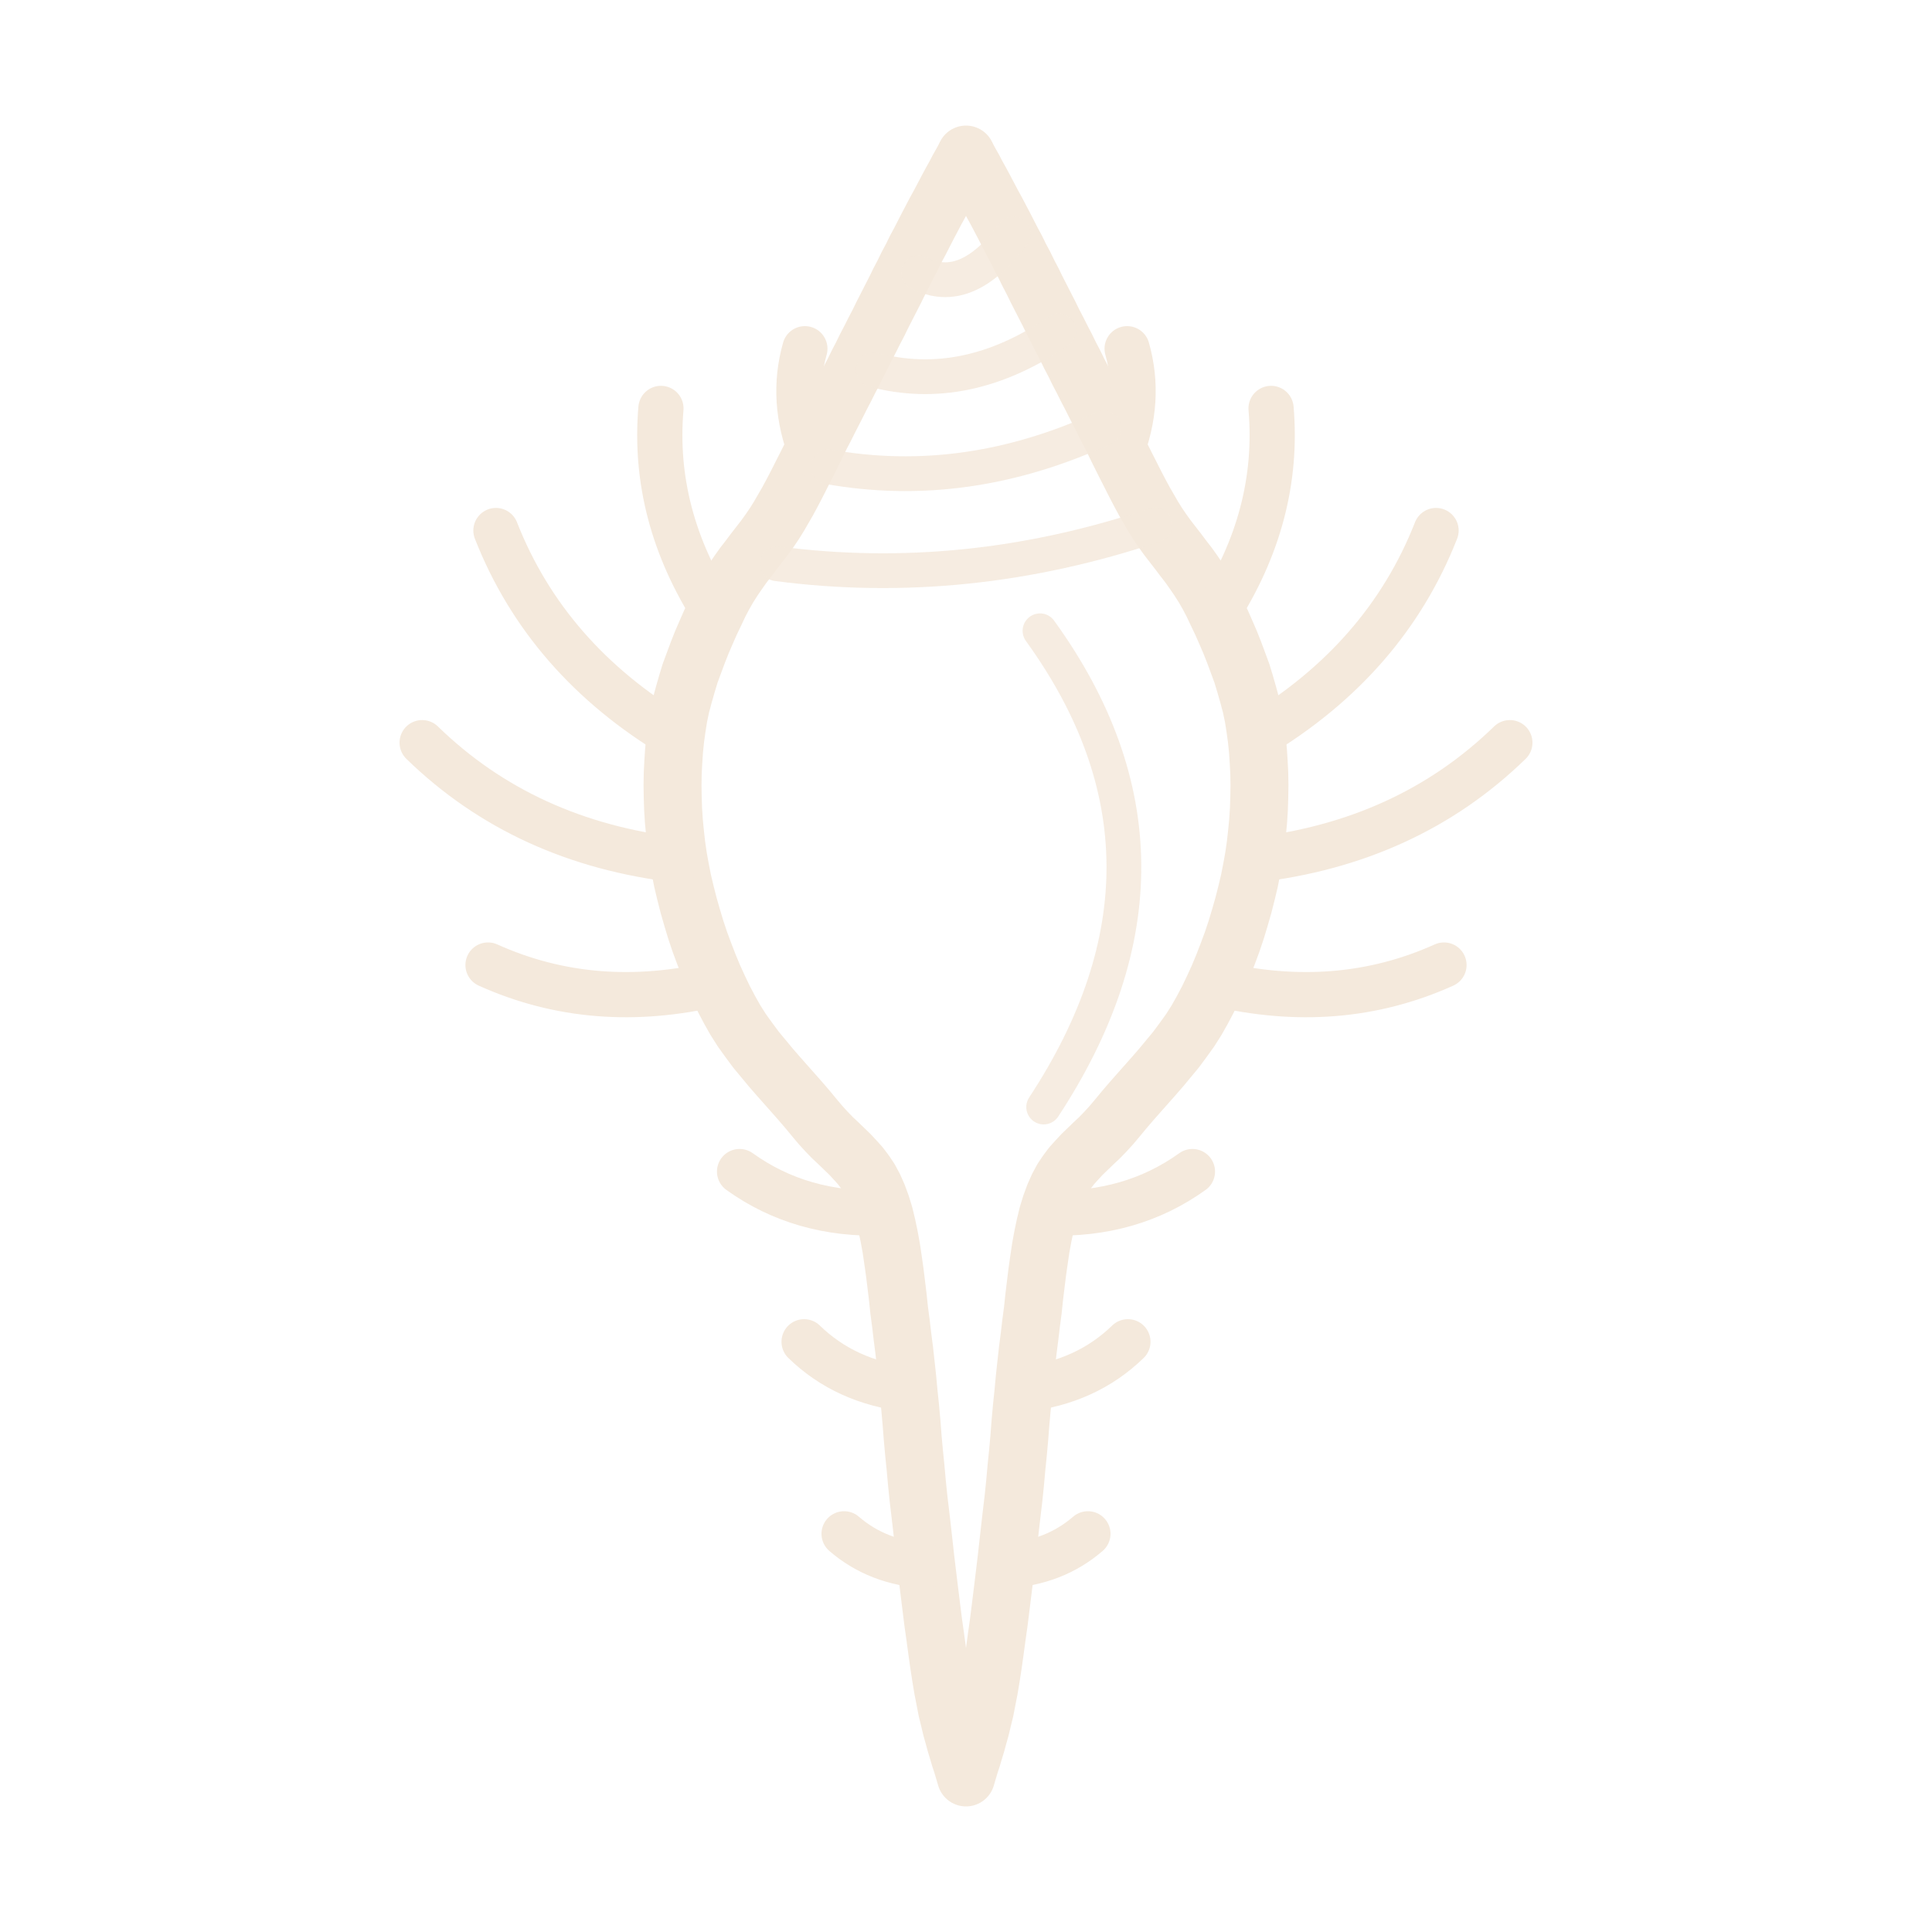
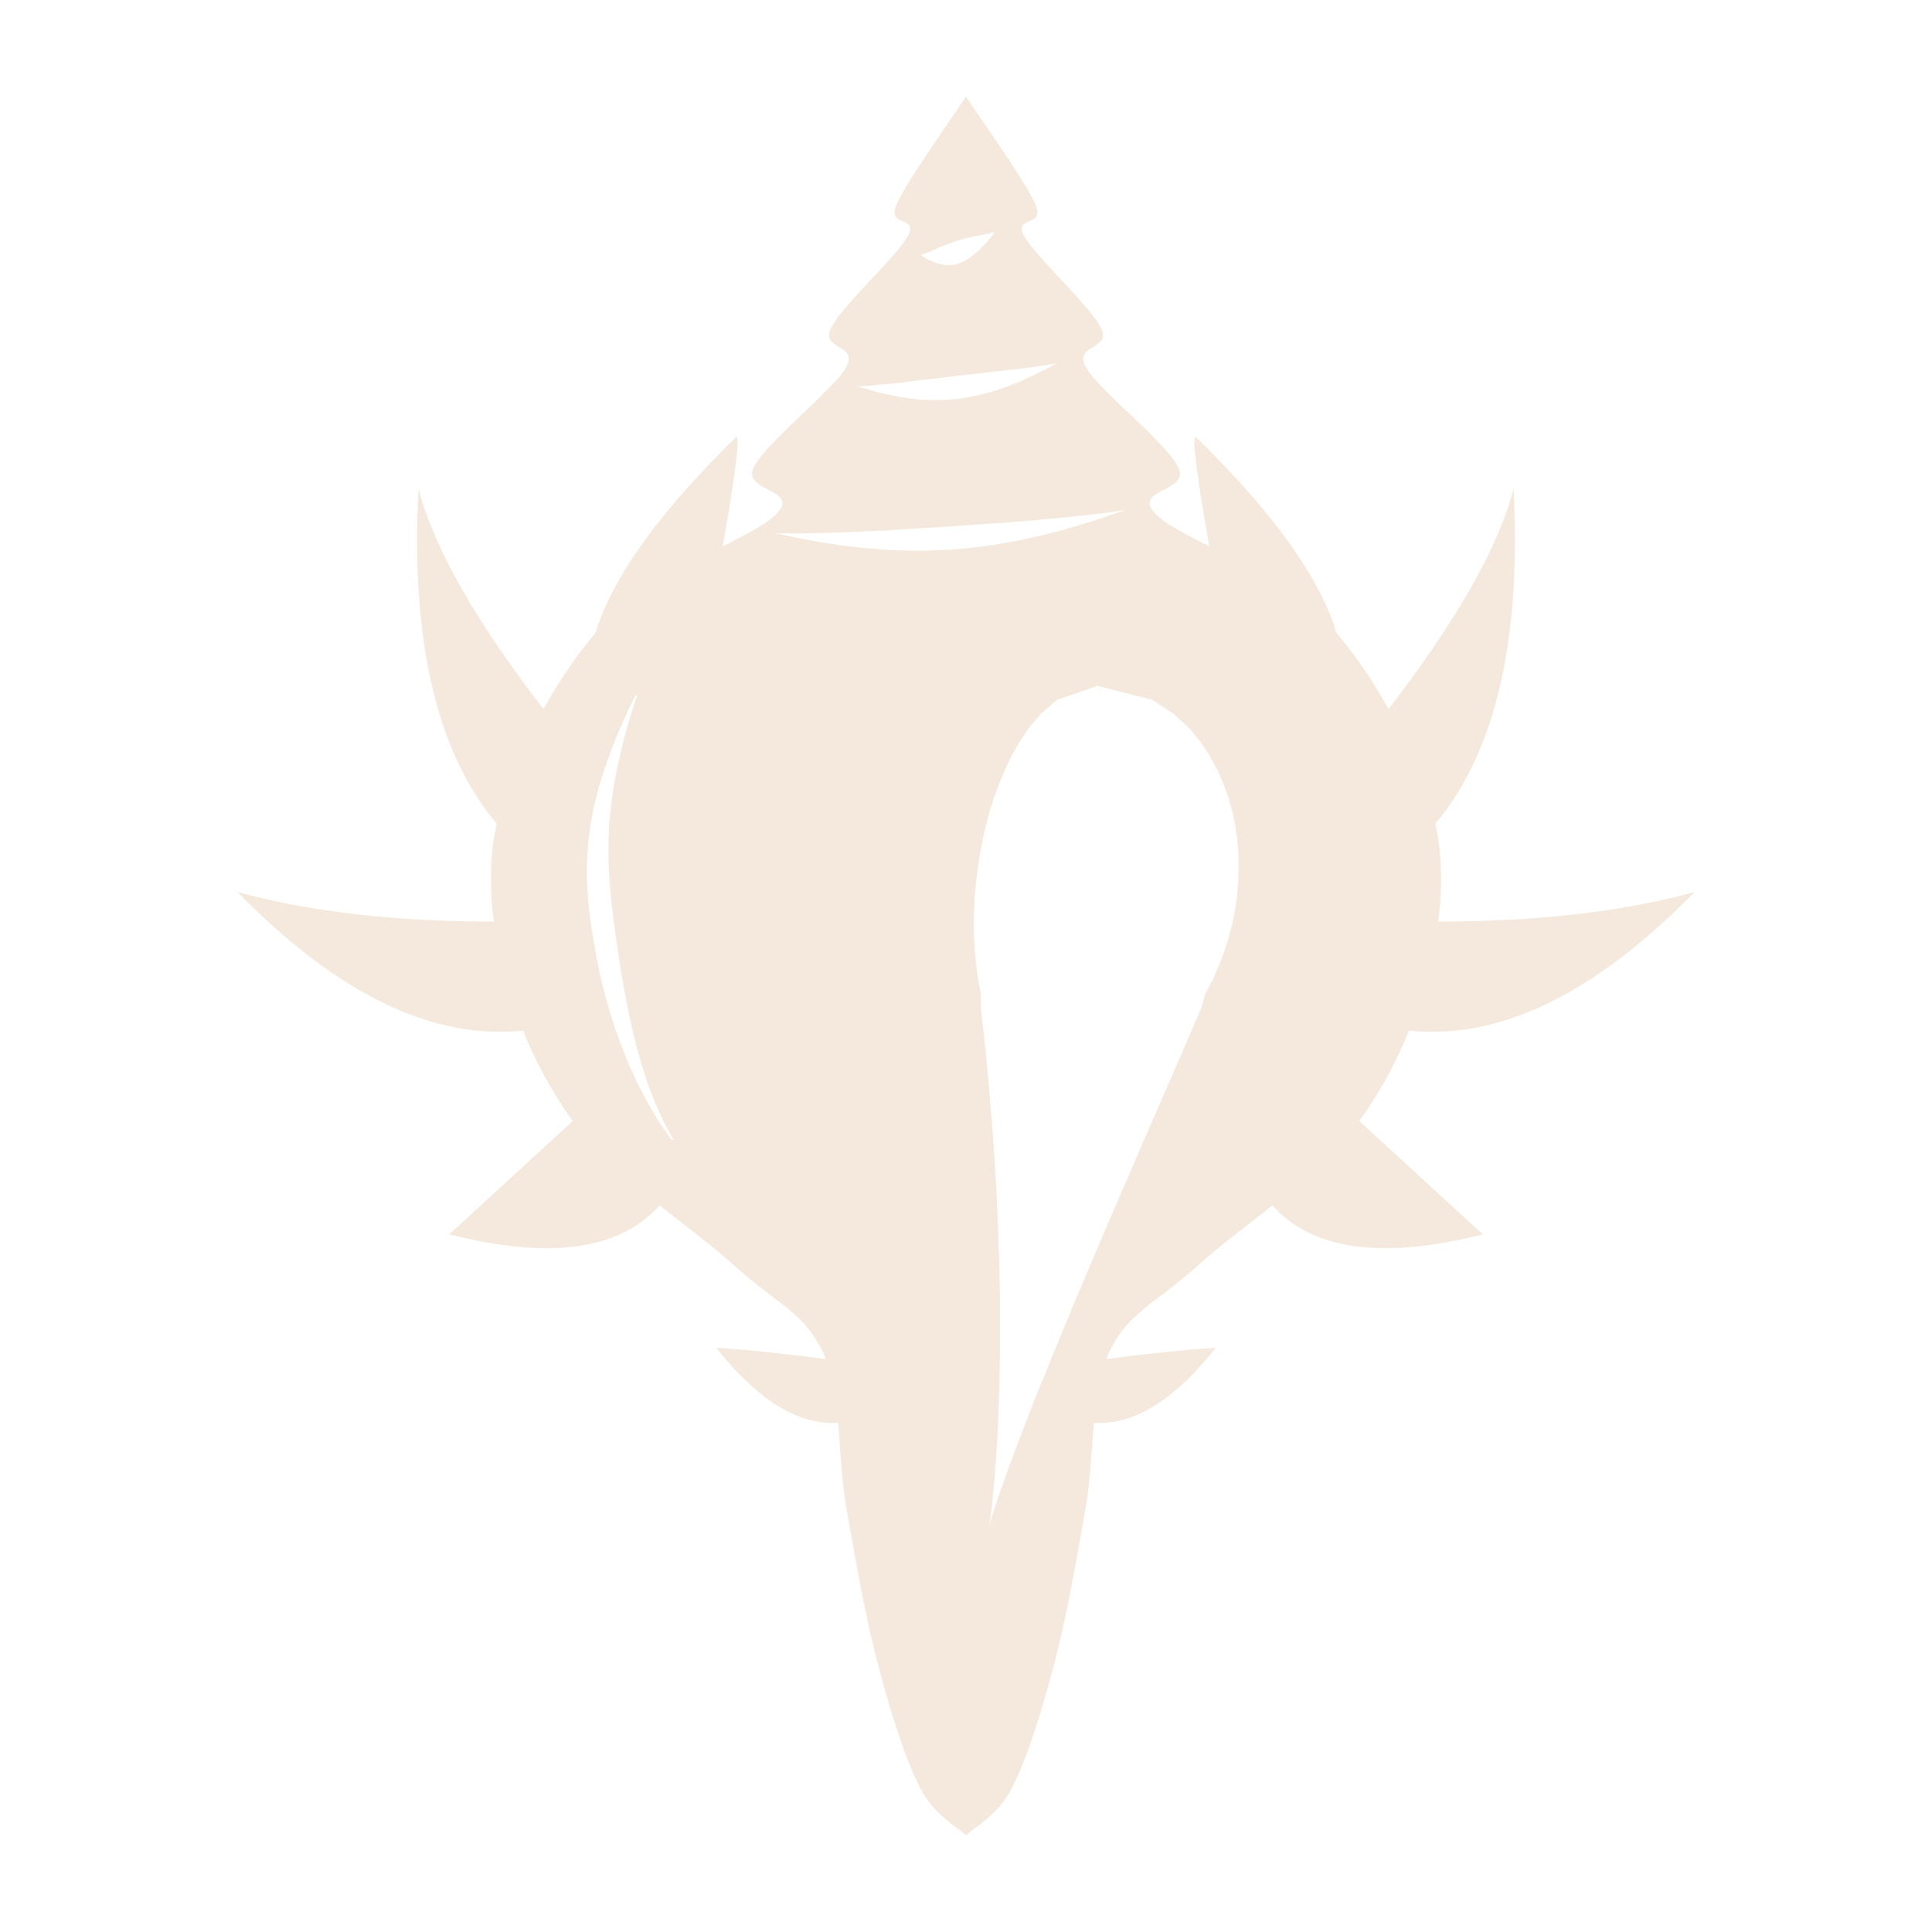
<svg xmlns="http://www.w3.org/2000/svg" viewBox="0 0 100 100" width="100" height="100">
-   <g fill="none" stroke="#F4E9DC" stroke-width="3" stroke-linecap="round" stroke-linejoin="round">
-     <path d="M50 8L50.1 8.2L50.23 8.44L50.39 8.72L50.55 9.03L50.74 9.37L50.94 9.74L51.14 10.12L51.35 10.52L51.57 10.92L51.78 11.32L51.99 11.72L52.19 12.11L52.39 12.5L52.6 12.89L52.8 13.3L53.02 13.71L53.23 14.14L53.45 14.56L53.66 14.99L53.88 15.42L54.1 15.85L54.32 16.28L54.53 16.71L54.75 17.13L54.96 17.55L55.18 17.97L55.39 18.4L55.61 18.82L55.82 19.25L56.04 19.67L56.25 20.09L56.47 20.51L56.68 20.93L56.89 21.34L57.1 21.75L57.3 22.15L57.51 22.55L57.7 22.94L57.89 23.33L58.08 23.71L58.27 24.09L58.46 24.46L58.65 24.84L58.84 25.21L59.04 25.59L59.24 25.96L59.46 26.34L59.68 26.72L59.91 27.09L60.16 27.46L60.42 27.82L60.69 28.17L60.97 28.53L61.24 28.89L61.52 29.25L61.79 29.63L62.05 30.01L62.31 30.42L62.55 30.84L62.78 31.28L63 31.75L63.23 32.23L63.45 32.73L63.67 33.24L63.88 33.77L64.08 34.31L64.28 34.85L64.45 35.41L64.61 35.97L64.76 36.53L64.88 37.1L64.97 37.67L65.05 38.25L65.11 38.84L65.15 39.44L65.18 40.04L65.19 40.65L65.18 41.27L65.16 41.89L65.12 42.51L65.06 43.13L64.99 43.75L64.9 44.37L64.79 44.98L64.67 45.59L64.52 46.22L64.36 46.85L64.18 47.48L63.99 48.11L63.78 48.74L63.55 49.36L63.31 49.98L63.06 50.58L62.79 51.17L62.52 51.73L62.23 52.28L61.93 52.81L61.6 53.33L61.24 53.83L60.87 54.33L60.48 54.8L60.09 55.27L59.69 55.73L59.3 56.17L58.91 56.61L58.54 57.03L58.18 57.45L57.85 57.85L57.53 58.23L57.22 58.57L56.91 58.89L56.6 59.18L56.3 59.47L56.01 59.75L55.74 60.04L55.47 60.34L55.22 60.67L54.98 61.03L54.77 61.42L54.57 61.87L54.39 62.36L54.23 62.88L54.1 63.42L53.98 63.99L53.87 64.59L53.78 65.2L53.69 65.83L53.61 66.48L53.53 67.14L53.46 67.81L53.37 68.49L53.29 69.17L53.2 69.87L53.12 70.59L53.04 71.33L52.97 72.08L52.89 72.85L52.82 73.63L52.76 74.41L52.69 75.19L52.61 75.98L52.54 76.76L52.46 77.54L52.37 78.3L52.28 79.08L52.19 79.88L52.1 80.69L52 81.52L51.9 82.34L51.8 83.15L51.7 83.95L51.59 84.73L51.49 85.47L51.39 86.18L51.29 86.83L51.19 87.43L51.08 87.99L50.98 88.51L50.86 89L50.75 89.46L50.63 89.89L50.52 90.29L50.41 90.65L50.31 90.99L50.21 91.29L50.13 91.56L50.06 91.79L50 92L49.94 91.79L49.87 91.56L49.79 91.29L49.69 90.99L49.59 90.65L49.48 90.29L49.37 89.89L49.25 89.46L49.14 89L49.02 88.51L48.92 87.99L48.81 87.43L48.71 86.83L48.61 86.18L48.51 85.47L48.41 84.73L48.3 83.95L48.2 83.15L48.1 82.34L48 81.52L47.9 80.69L47.81 79.88L47.72 79.08L47.63 78.3L47.54 77.54L47.46 76.76L47.39 75.98L47.31 75.19L47.24 74.41L47.18 73.63L47.11 72.85L47.03 72.08L46.96 71.33L46.88 70.59L46.8 69.87L46.71 69.17L46.63 68.49L46.54 67.81L46.47 67.14L46.39 66.48L46.31 65.83L46.22 65.2L46.13 64.59L46.02 63.99L45.9 63.42L45.77 62.88L45.61 62.36L45.43 61.87L45.23 61.42L45.02 61.03L44.78 60.67L44.53 60.34L44.26 60.04L43.99 59.75L43.7 59.47L43.4 59.18L43.09 58.89L42.78 58.57L42.47 58.23L42.15 57.85L41.82 57.45L41.46 57.03L41.09 56.61L40.7 56.17L40.31 55.73L39.91 55.27L39.52 54.8L39.13 54.33L38.76 53.83L38.4 53.33L38.07 52.81L37.77 52.28L37.48 51.73L37.21 51.17L36.94 50.58L36.69 49.98L36.45 49.36L36.22 48.74L36.01 48.11L35.82 47.48L35.64 46.85L35.48 46.22L35.33 45.59L35.21 44.98L35.1 44.37L35.01 43.75L34.94 43.13L34.88 42.51L34.84 41.89L34.82 41.27L34.81 40.65L34.82 40.04L34.85 39.44L34.89 38.84L34.95 38.25L35.03 37.67L35.12 37.1L35.24 36.53L35.39 35.97L35.55 35.41L35.72 34.85L35.92 34.31L36.12 33.77L36.33 33.24L36.55 32.73L36.77 32.23L37 31.75L37.22 31.28L37.45 30.84L37.69 30.42L37.95 30.01L38.21 29.63L38.48 29.25L38.76 28.89L39.03 28.53L39.31 28.17L39.58 27.82L39.84 27.46L40.09 27.09L40.32 26.72L40.54 26.34L40.76 25.96L40.96 25.59L41.16 25.21L41.35 24.84L41.54 24.46L41.73 24.09L41.92 23.71L42.11 23.33L42.3 22.94L42.49 22.55L42.7 22.15L42.9 21.75L43.11 21.34L43.32 20.93L43.53 20.51L43.75 20.09L43.96 19.67L44.18 19.25L44.39 18.82L44.61 18.4L44.82 17.97L45.04 17.55L45.25 17.13L45.47 16.71L45.68 16.28L45.9 15.85L46.12 15.42L46.34 14.99L46.55 14.56L46.77 14.14L46.98 13.71L47.2 13.3L47.4 12.89L47.61 12.5L47.81 12.11L48.01 11.72L48.22 11.32L48.43 10.92L48.65 10.52L48.86 10.12L49.06 9.74L49.26 9.37L49.45 9.03L49.61 8.72L49.77 8.44L49.9 8.2L50 8Z" />
-     <path d="M57.99 23.52Q59.1 20.72 58.34 18.05M42.01 23.52Q40.9 20.72 41.66 18.05M63 31.74Q66.26 26.67 65.79 21.14M37 31.74Q33.74 26.67 34.21 21.14M65.03 38.13Q71.71 34.13 74.33 27.46M34.97 38.13Q28.29 34.13 25.67 27.46M64.87 44.52Q72.85 43.6 78.15 38.44M35.13 44.52Q27.15 43.6 21.85 38.44M62.91 50.91Q69.26 52.42 74.74 49.95M37.09 50.91Q30.74 52.42 25.26 49.95M54.26 62.78Q58.53 62.93 61.72 60.64M45.74 62.78Q41.47 62.93 38.28 60.64M52.98 71.91Q56.23 71.54 58.38 69.45M47.02 71.91Q43.77 71.54 41.62 69.45M52.05 81.04Q54.56 80.9 56.31 79.39M47.95 81.04Q45.44 80.9 43.69 79.39" stroke-width="2.34" />
-     <path d="M47.55 14.12Q50 15.4 52.45 12.11M45.2 19.14Q50 20.42 54.8 17.13M42.86 24.16Q50 25.44 57.14 22.15M40.22 29.18Q50 30.46 59.78 27.17M53.83 32.65Q62.42 44.52 54.02 57.3" stroke-width="1.8" opacity=".85" />
+   <g fill="#F4E9DC">
+     <path fill-rule="evenodd" d="M50 5L50.16 5.24L50.36 5.54L50.61 5.9L50.89 6.31L51.19 6.75L51.51 7.22L51.84 7.7L52.16 8.19L52.48 8.67L52.77 9.13L53.04 9.56L53.27 9.96L53.46 10.31L53.6 10.6L53.68 10.83L53.69 11.01L53.67 11.15L53.6 11.26L53.51 11.34L53.4 11.4L53.27 11.45L53.16 11.5L53.05 11.56L52.96 11.63L52.9 11.72L52.88 11.84L52.91 12L53 12.2L53.16 12.45L53.37 12.74L53.64 13.07L53.95 13.42L54.29 13.79L54.64 14.18L55.01 14.57L55.38 14.97L55.74 15.36L56.07 15.74L56.38 16.1L56.64 16.43L56.85 16.74L57 17L57.08 17.22L57.09 17.4L57.05 17.56L56.96 17.68L56.84 17.79L56.7 17.89L56.55 17.98L56.4 18.07L56.27 18.16L56.16 18.28L56.09 18.41L56.06 18.57L56.1 18.77L56.2 19L56.38 19.28L56.64 19.6L56.97 19.95L57.34 20.33L57.75 20.74L58.18 21.15L58.63 21.57L59.07 22L59.5 22.42L59.9 22.83L60.27 23.21L60.58 23.58L60.83 23.91L61 24.2L61.08 24.45L61.06 24.66L60.96 24.85L60.81 25L60.61 25.14L60.39 25.27L60.16 25.39L59.94 25.51L59.74 25.64L59.6 25.78L59.51 25.94L59.5 26.12L59.6 26.34L59.8 26.6L60.12 26.88L60.55 27.18L61.07 27.48L61.66 27.8L62.31 28.14L63 28.49L63.73 28.86L64.48 29.24L65.22 29.65L65.96 30.07L66.67 30.52L67.34 30.99L67.95 31.48L68.5 32L69 32.55L69.5 33.15L69.99 33.78L70.47 34.44L70.93 35.13L71.37 35.84L71.79 36.56L72.2 37.28L72.57 38.01L72.92 38.74L73.24 39.46L73.53 40.16L73.78 40.84L74 41.5L74.18 42.14L74.32 42.77L74.44 43.39L74.52 44L74.57 44.61L74.59 45.21L74.59 45.81L74.57 46.41L74.52 47.01L74.45 47.6L74.36 48.2L74.26 48.79L74.14 49.4L74 50L73.85 50.61L73.67 51.23L73.48 51.85L73.27 52.47L73.03 53.1L72.78 53.72L72.5 54.34L72.2 54.96L71.89 55.57L71.55 56.18L71.19 56.78L70.82 57.36L70.42 57.94L70 58.5L69.54 59.05L69.04 59.6L68.49 60.14L67.91 60.68L67.3 61.21L66.67 61.74L66.04 62.25L65.4 62.75L64.77 63.25L64.15 63.73L63.56 64.19L63 64.64L62.48 65.08L62 65.5L61.56 65.89L61.13 66.24L60.73 66.57L60.34 66.87L59.97 67.15L59.61 67.42L59.27 67.69L58.96 67.96L58.65 68.24L58.37 68.53L58.1 68.85L57.85 69.2L57.62 69.58L57.4 70L57.21 70.46L57.05 70.96L56.93 71.48L56.82 72.03L56.74 72.6L56.67 73.18L56.61 73.78L56.56 74.39L56.52 75L56.47 75.61L56.42 76.22L56.36 76.83L56.29 77.42L56.2 78L56.1 78.57L56 79.16L55.89 79.74L55.79 80.33L55.68 80.92L55.57 81.51L55.46 82.09L55.35 82.68L55.23 83.25L55.11 83.82L54.99 84.38L54.86 84.94L54.73 85.47L54.6 86L54.46 86.52L54.32 87.04L54.17 87.56L54.02 88.08L53.87 88.6L53.71 89.1L53.55 89.59L53.39 90.07L53.23 90.54L53.06 90.98L52.9 91.4L52.73 91.79L52.56 92.16L52.4 92.5L52.23 92.81L52.05 93.09L51.86 93.35L51.66 93.58L51.46 93.79L51.26 93.98L51.06 94.16L50.87 94.31L50.69 94.46L50.52 94.58L50.36 94.7L50.22 94.81L50.1 94.91L50 95L49.9 94.91L49.78 94.81L49.64 94.7L49.48 94.58L49.31 94.46L49.13 94.31L48.94 94.16L48.74 93.98L48.54 93.79L48.34 93.58L48.14 93.35L47.95 93.09L47.77 92.81L47.6 92.5L47.44 92.16L47.27 91.79L47.1 91.4L46.94 90.98L46.77 90.54L46.61 90.07L46.45 89.59L46.29 89.1L46.13 88.6L45.98 88.08L45.83 87.56L45.68 87.04L45.54 86.52L45.4 86L45.27 85.47L45.14 84.94L45.01 84.38L44.89 83.82L44.77 83.25L44.65 82.68L44.54 82.09L44.43 81.51L44.32 80.92L44.21 80.33L44.11 79.74L44 79.16L43.9 78.57L43.8 78L43.71 77.42L43.64 76.83L43.58 76.22L43.53 75.61L43.48 75L43.44 74.39L43.39 73.78L43.33 73.18L43.26 72.6L43.18 72.03L43.07 71.48L42.95 70.96L42.79 70.46L42.6 70L42.38 69.58L42.15 69.2L41.9 68.85L41.63 68.53L41.35 68.24L41.04 67.96L40.73 67.69L40.39 67.42L40.03 67.15L39.66 66.87L39.27 66.57L38.87 66.24L38.44 65.89L38 65.5L37.52 65.08L37 64.64L36.44 64.19L35.85 63.73L35.23 63.25L34.6 62.75L33.96 62.25L33.33 61.74L32.7 61.21L32.09 60.68L31.51 60.14L30.96 59.6L30.46 59.05L30 58.5L29.58 57.94L29.18 57.36L28.81 56.78L28.45 56.18L28.11 55.57L27.8 54.96L27.5 54.34L27.22 53.72L26.97 53.1L26.73 52.47L26.52 51.85L26.33 51.23L26.15 50.61L26 50L25.86 49.4L25.74 48.79L25.64 48.2L25.55 47.6L25.48 47.01L25.43 46.41L25.41 45.81L25.41 45.21L25.43 44.61L25.48 44L25.56 43.39L25.68 42.77L25.82 42.14L26 41.5L26.22 40.84L26.47 40.16L26.76 39.46L27.08 38.74L27.43 38.01L27.8 37.28L28.21 36.56L28.63 35.84L29.07 35.13L29.53 34.44L30.01 33.78L30.5 33.15L31 32.55L31.5 32L32.05 31.48L32.66 30.99L33.33 30.52L34.04 30.07L34.78 29.65L35.52 29.24L36.27 28.86L37 28.49L37.69 28.14L38.34 27.8L38.93 27.48L39.45 27.18L39.88 26.88L40.2 26.6L40.4 26.34L40.5 26.12L40.49 25.94L40.4 25.78L40.26 25.64L40.06 25.51L39.84 25.39L39.61 25.27L39.39 25.14L39.19 25L39.04 24.85L38.94 24.66L38.92 24.45L39 24.2L39.17 23.91L39.42 23.58L39.73 23.21L40.1 22.83L40.5 22.42L40.93 22L41.38 21.57L41.82 21.15L42.25 20.74L42.66 20.33L43.03 19.95L43.36 19.6L43.62 19.28L43.8 19L43.9 18.77L43.94 18.57L43.91 18.41L43.84 18.28L43.73 18.16L43.6 18.07L43.45 17.98L43.3 17.89L43.16 17.79L43.04 17.68L42.95 17.56L42.91 17.4L42.92 17.22L43 17L43.15 16.74L43.36 16.43L43.62 16.1L43.93 15.74L44.26 15.36L44.62 14.97L44.99 14.57L45.36 14.18L45.71 13.79L46.05 13.42L46.36 13.07L46.63 12.74L46.84 12.45L47 12.2L47.09 12L47.12 11.84L47.1 11.72L47.04 11.63L46.95 11.56L46.84 11.5L46.73 11.45L46.6 11.4L46.49 11.34L46.4 11.26L46.33 11.15L46.31 11.01L46.32 10.83L46.4 10.6L46.54 10.31L46.73 9.96L46.96 9.56L47.23 9.13L47.52 8.67L47.84 8.19L48.16 7.7L48.49 7.22L48.81 6.75L49.11 6.31L49.39 5.9L49.64 5.54L49.84 5.24ZM47.64 13.2L47.89 13.11L48.13 13.02L48.37 12.92L48.61 12.81L48.85 12.71L49.1 12.62L49.34 12.53L49.58 12.45L49.82 12.38L50.06 12.32L50.3 12.26L50.55 12.21L50.79 12.17L51.03 12.12L51.27 12.06L51.51 12L51.51 12L51.27 12.3L51.03 12.58L50.79 12.83L50.55 13.06L50.3 13.26L50.06 13.43L49.82 13.56L49.58 13.65L49.34 13.71L49.1 13.73L48.85 13.71L48.61 13.66L48.37 13.58L48.13 13.48L47.89 13.35L47.64 13.2ZM44.39 20L45.03 19.96L45.68 19.9L46.32 19.84L46.97 19.76L47.61 19.68L48.26 19.61L48.9 19.53L49.55 19.45L50.19 19.38L50.84 19.31L51.49 19.23L52.13 19.16L52.78 19.09L53.42 19L54.07 18.91L54.71 18.8L54.71 18.8L54.07 19.14L53.42 19.46L52.78 19.75L52.13 20.01L51.49 20.23L50.84 20.41L50.19 20.55L49.55 20.65L48.9 20.7L48.26 20.71L47.61 20.68L46.97 20.61L46.32 20.5L45.68 20.36L45.03 20.19L44.39 20ZM40.12 27.6L41.25 27.61L42.39 27.59L43.52 27.56L44.65 27.51L45.78 27.46L46.92 27.39L48.05 27.32L49.18 27.25L50.31 27.17L51.45 27.09L52.58 27.01L53.71 26.91L54.84 26.81L55.98 26.69L57.11 26.56L58.24 26.4L58.24 26.4L57.11 26.79L55.98 27.15L54.84 27.48L53.71 27.76L52.58 28L51.45 28.2L50.31 28.35L49.18 28.45L48.05 28.5L46.92 28.5L45.78 28.45L44.65 28.36L43.52 28.23L42.39 28.05L41.25 27.84L40.12 27.6ZM56.8 35.5L59.65 36.23L60.75 36.95L61.53 37.67L62.14 38.4L62.62 39.13L63.01 39.85L63.33 40.58L63.59 41.3L63.79 42.02L63.94 42.75L64.04 43.48L64.1 44.2L64.11 44.92L64.09 45.65L64.03 46.38L63.92 47.1L63.78 47.83L63.59 48.55L63.36 49.27L63.08 50L62.76 50.73L62.38 51.45L62.18 52.17L61.87 52.9L61.55 53.63L61.24 54.35L60.92 55.08L60.61 55.8L60.29 56.52L59.98 57.25L59.66 57.98L59.35 58.7L59.03 59.42L58.72 60.15L58.41 60.88L58.09 61.6L57.78 62.33L57.47 63.05L57.16 63.77L56.85 64.5L56.54 65.22L56.23 65.95L55.93 66.67L55.62 67.4L55.32 68.13L55.02 68.85L54.72 69.58L54.42 70.3L54.13 71.03L53.83 71.75L53.54 72.47L53.26 73.2L52.98 73.92L52.7 74.65L52.43 75.38L52.16 76.1L51.9 76.83L51.65 77.55L51.41 78.28L51.2 79L51.2 79L51.3 78.28L51.38 77.55L51.45 76.83L51.51 76.1L51.56 75.38L51.61 74.65L51.65 73.92L51.68 73.2L51.7 72.47L51.73 71.75L51.74 71.03L51.75 70.3L51.76 69.58L51.76 68.85L51.76 68.13L51.76 67.4L51.75 66.67L51.73 65.95L51.72 65.22L51.69 64.5L51.67 63.77L51.64 63.05L51.61 62.33L51.57 61.6L51.53 60.88L51.49 60.15L51.44 59.42L51.39 58.7L51.33 57.98L51.27 57.25L51.21 56.52L51.15 55.8L51.08 55.08L51.01 54.35L50.93 53.63L50.85 52.9L50.77 52.17L50.77 51.45L50.63 50.73L50.53 50L50.46 49.27L50.42 48.55L50.4 47.83L50.42 47.1L50.45 46.38L50.52 45.65L50.61 44.92L50.72 44.2L50.86 43.48L51.02 42.75L51.22 42.02L51.44 41.3L51.71 40.58L52.01 39.85L52.36 39.13L52.77 38.4L53.26 37.67L53.87 36.95L54.7 36.23L56.8 35.5ZM32.88 36L32.42 36.96L32 37.92L31.62 38.88L31.28 39.83L30.98 40.79L30.74 41.75L30.56 42.71L30.44 43.67L30.38 44.63L30.38 45.58L30.44 46.54L30.54 47.5L30.68 48.46L30.85 49.42L31.04 50.38L31.27 51.33L31.54 52.29L31.84 53.25L32.19 54.21L32.58 55.17L33.02 56.13L33.52 57.08L34.09 58.04L34.76 59L34.86 59L34.34 58.04L33.91 57.08L33.54 56.13L33.23 55.17L32.96 54.21L32.72 53.25L32.51 52.29L32.33 51.33L32.16 50.38L32.01 49.42L31.87 48.46L31.74 47.5L31.63 46.54L31.55 45.58L31.5 44.63L31.49 43.67L31.53 42.71L31.62 41.75L31.75 40.79L31.93 39.83L32.14 38.88L32.38 37.92L32.66 36.96L32.98 36Z" />
+     <path d="M62.63 28.5Q61.57 22.5 61.9 22.62Q68.41 28.99 69.37 33.5ZM37.37 28.5Q38.43 22.5 38.1 22.62Q31.59 28.99 30.63 33.5ZM71.64 37Q77.16 29.9 78.34 25.29Q78.98 37.49 73.97 43ZM28.36 37Q22.84 29.9 21.66 25.29Q21.02 37.49 26.03 43ZM74.04 47.7Q81.99 47.74 87.71 46.17Q79.77 54.29 72.55 53.3ZM25.96 47.7Q18.01 47.74 12.29 46.17Q20.23 54.29 27.45 53.3ZM70.11 57.8Q73.45 60.86 76.75 63.89Q68.73 65.92 65.7 62.2ZM29.89 57.8Q26.55 60.86 23.25 63.89Q31.27 65.92 34.3 62.2ZM56.84 70.4Q60.41 69.92 62.93 69.76Q59.48 74.11 56.23 73.6ZM43.16 70.4Q39.59 69.92 37.07 69.76Q40.52 74.11 43.77 73.6Z" />
  </g>
</svg>
